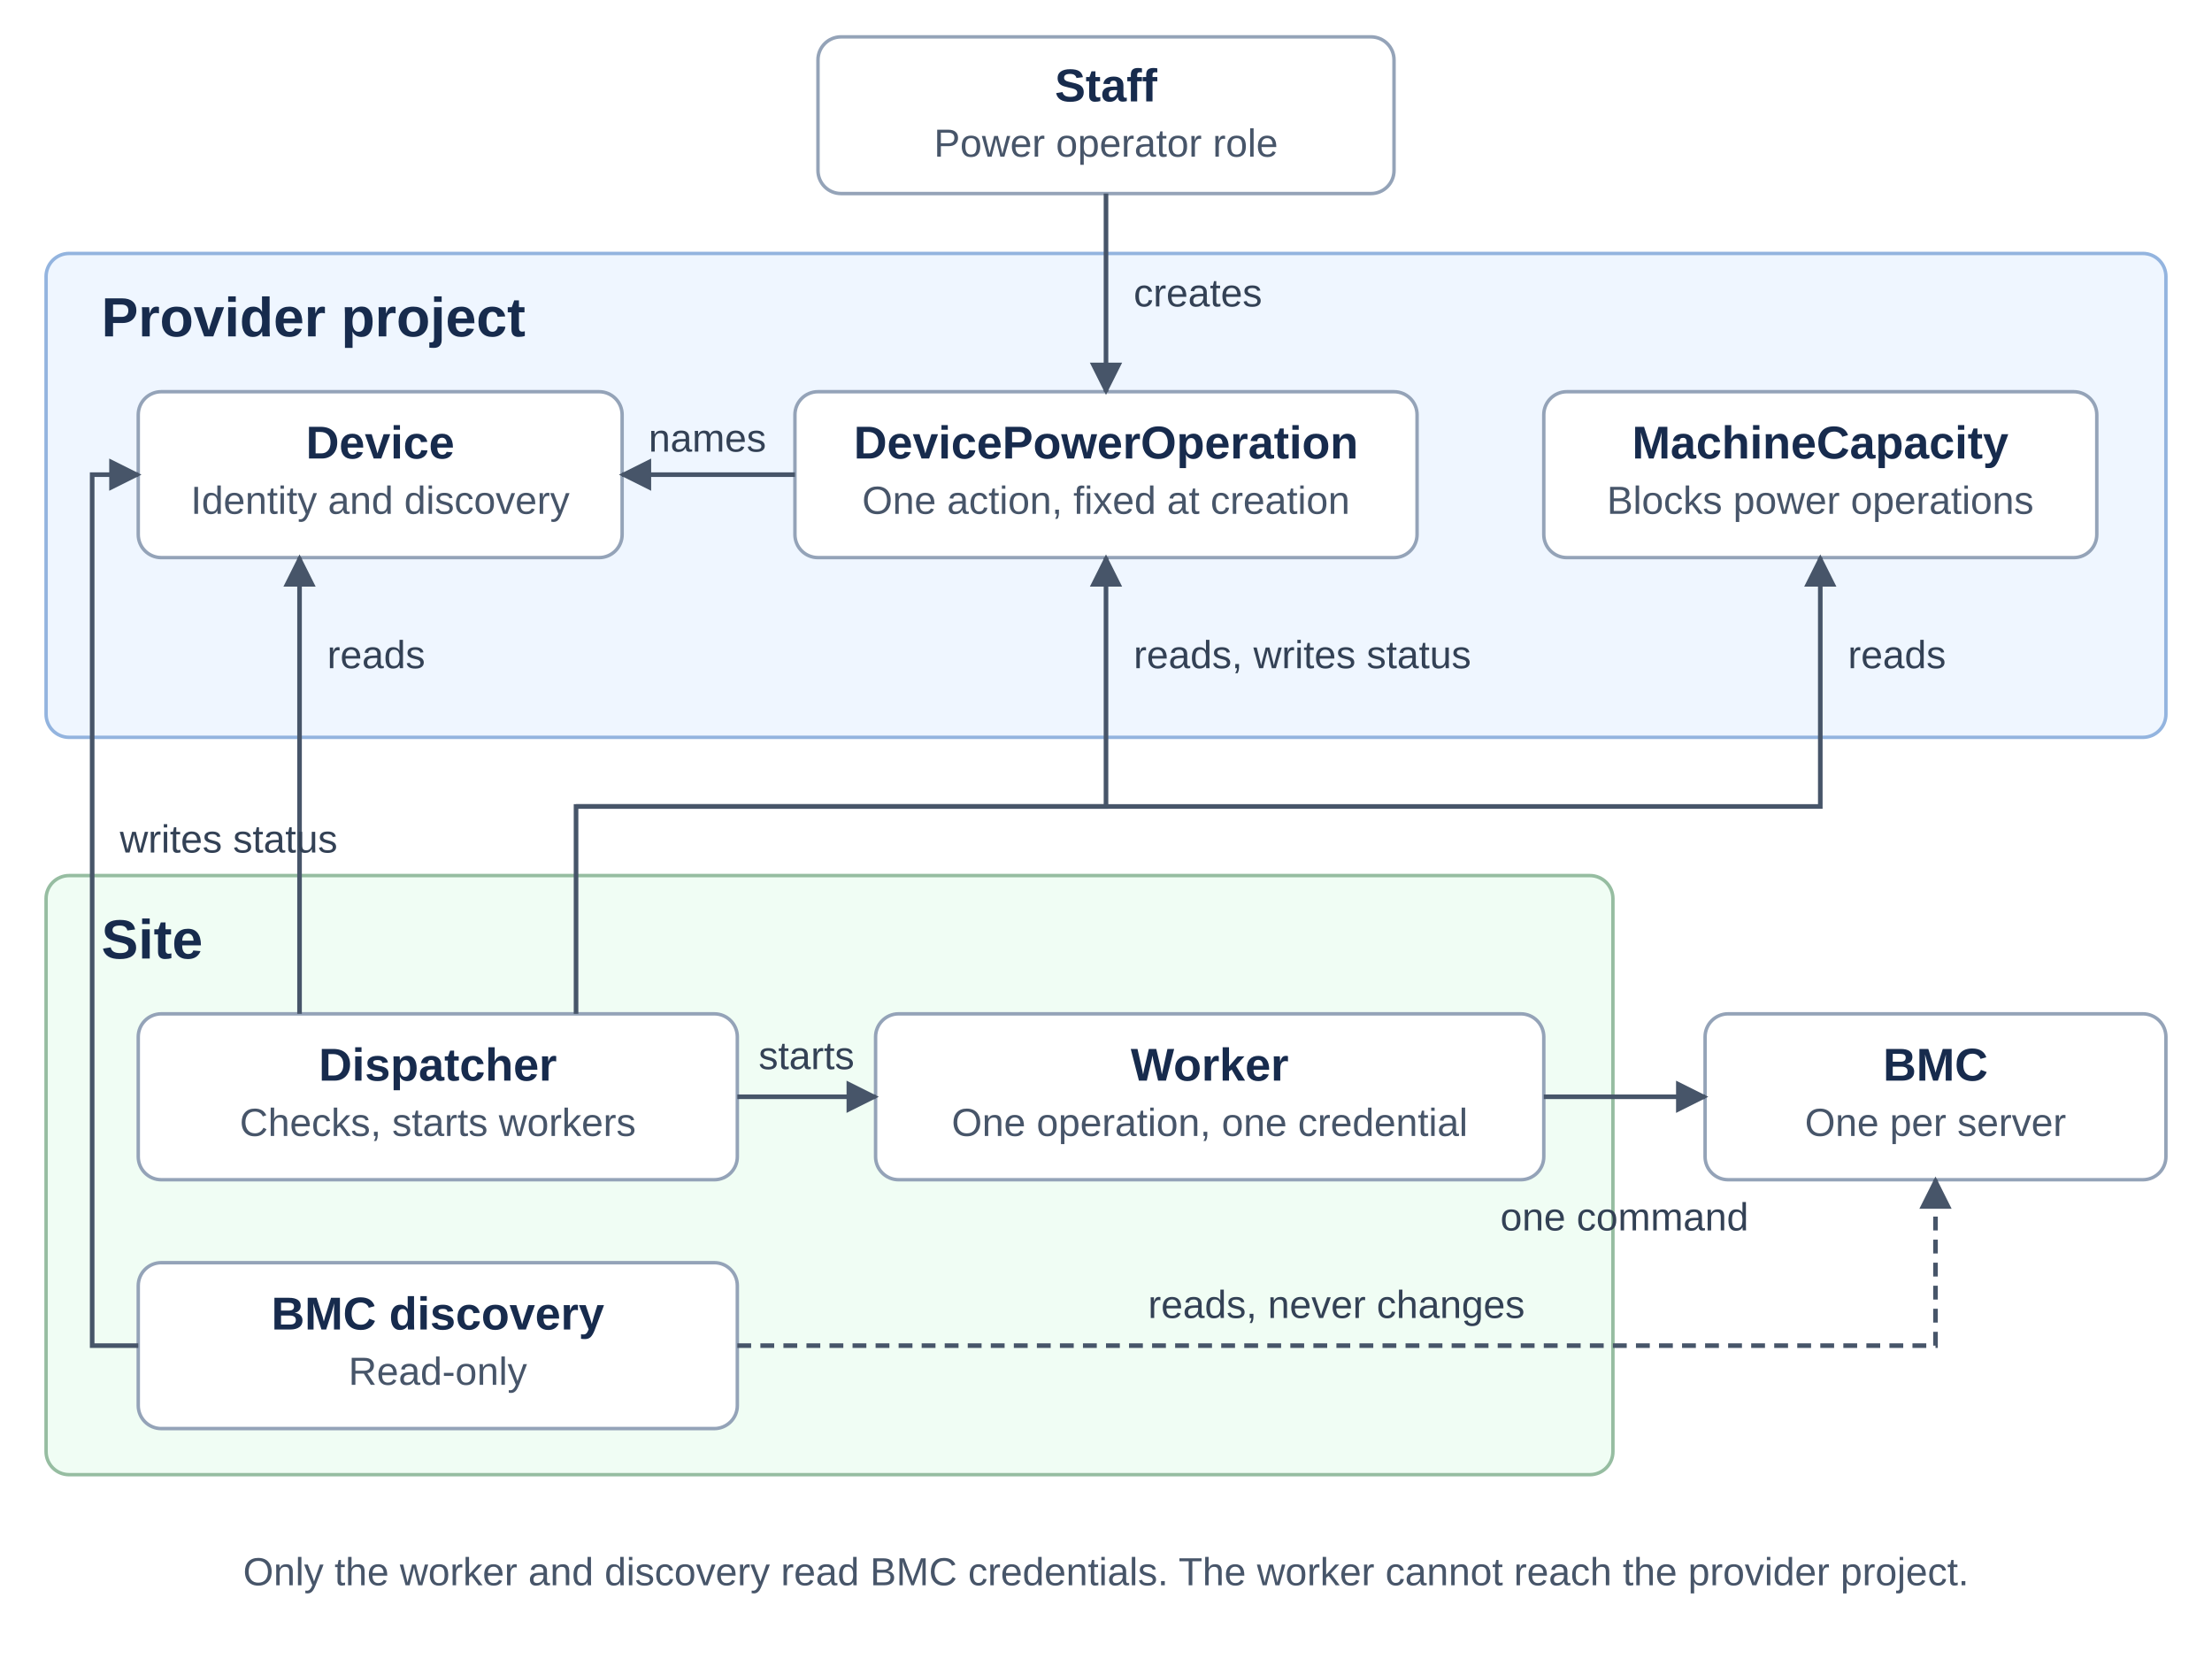
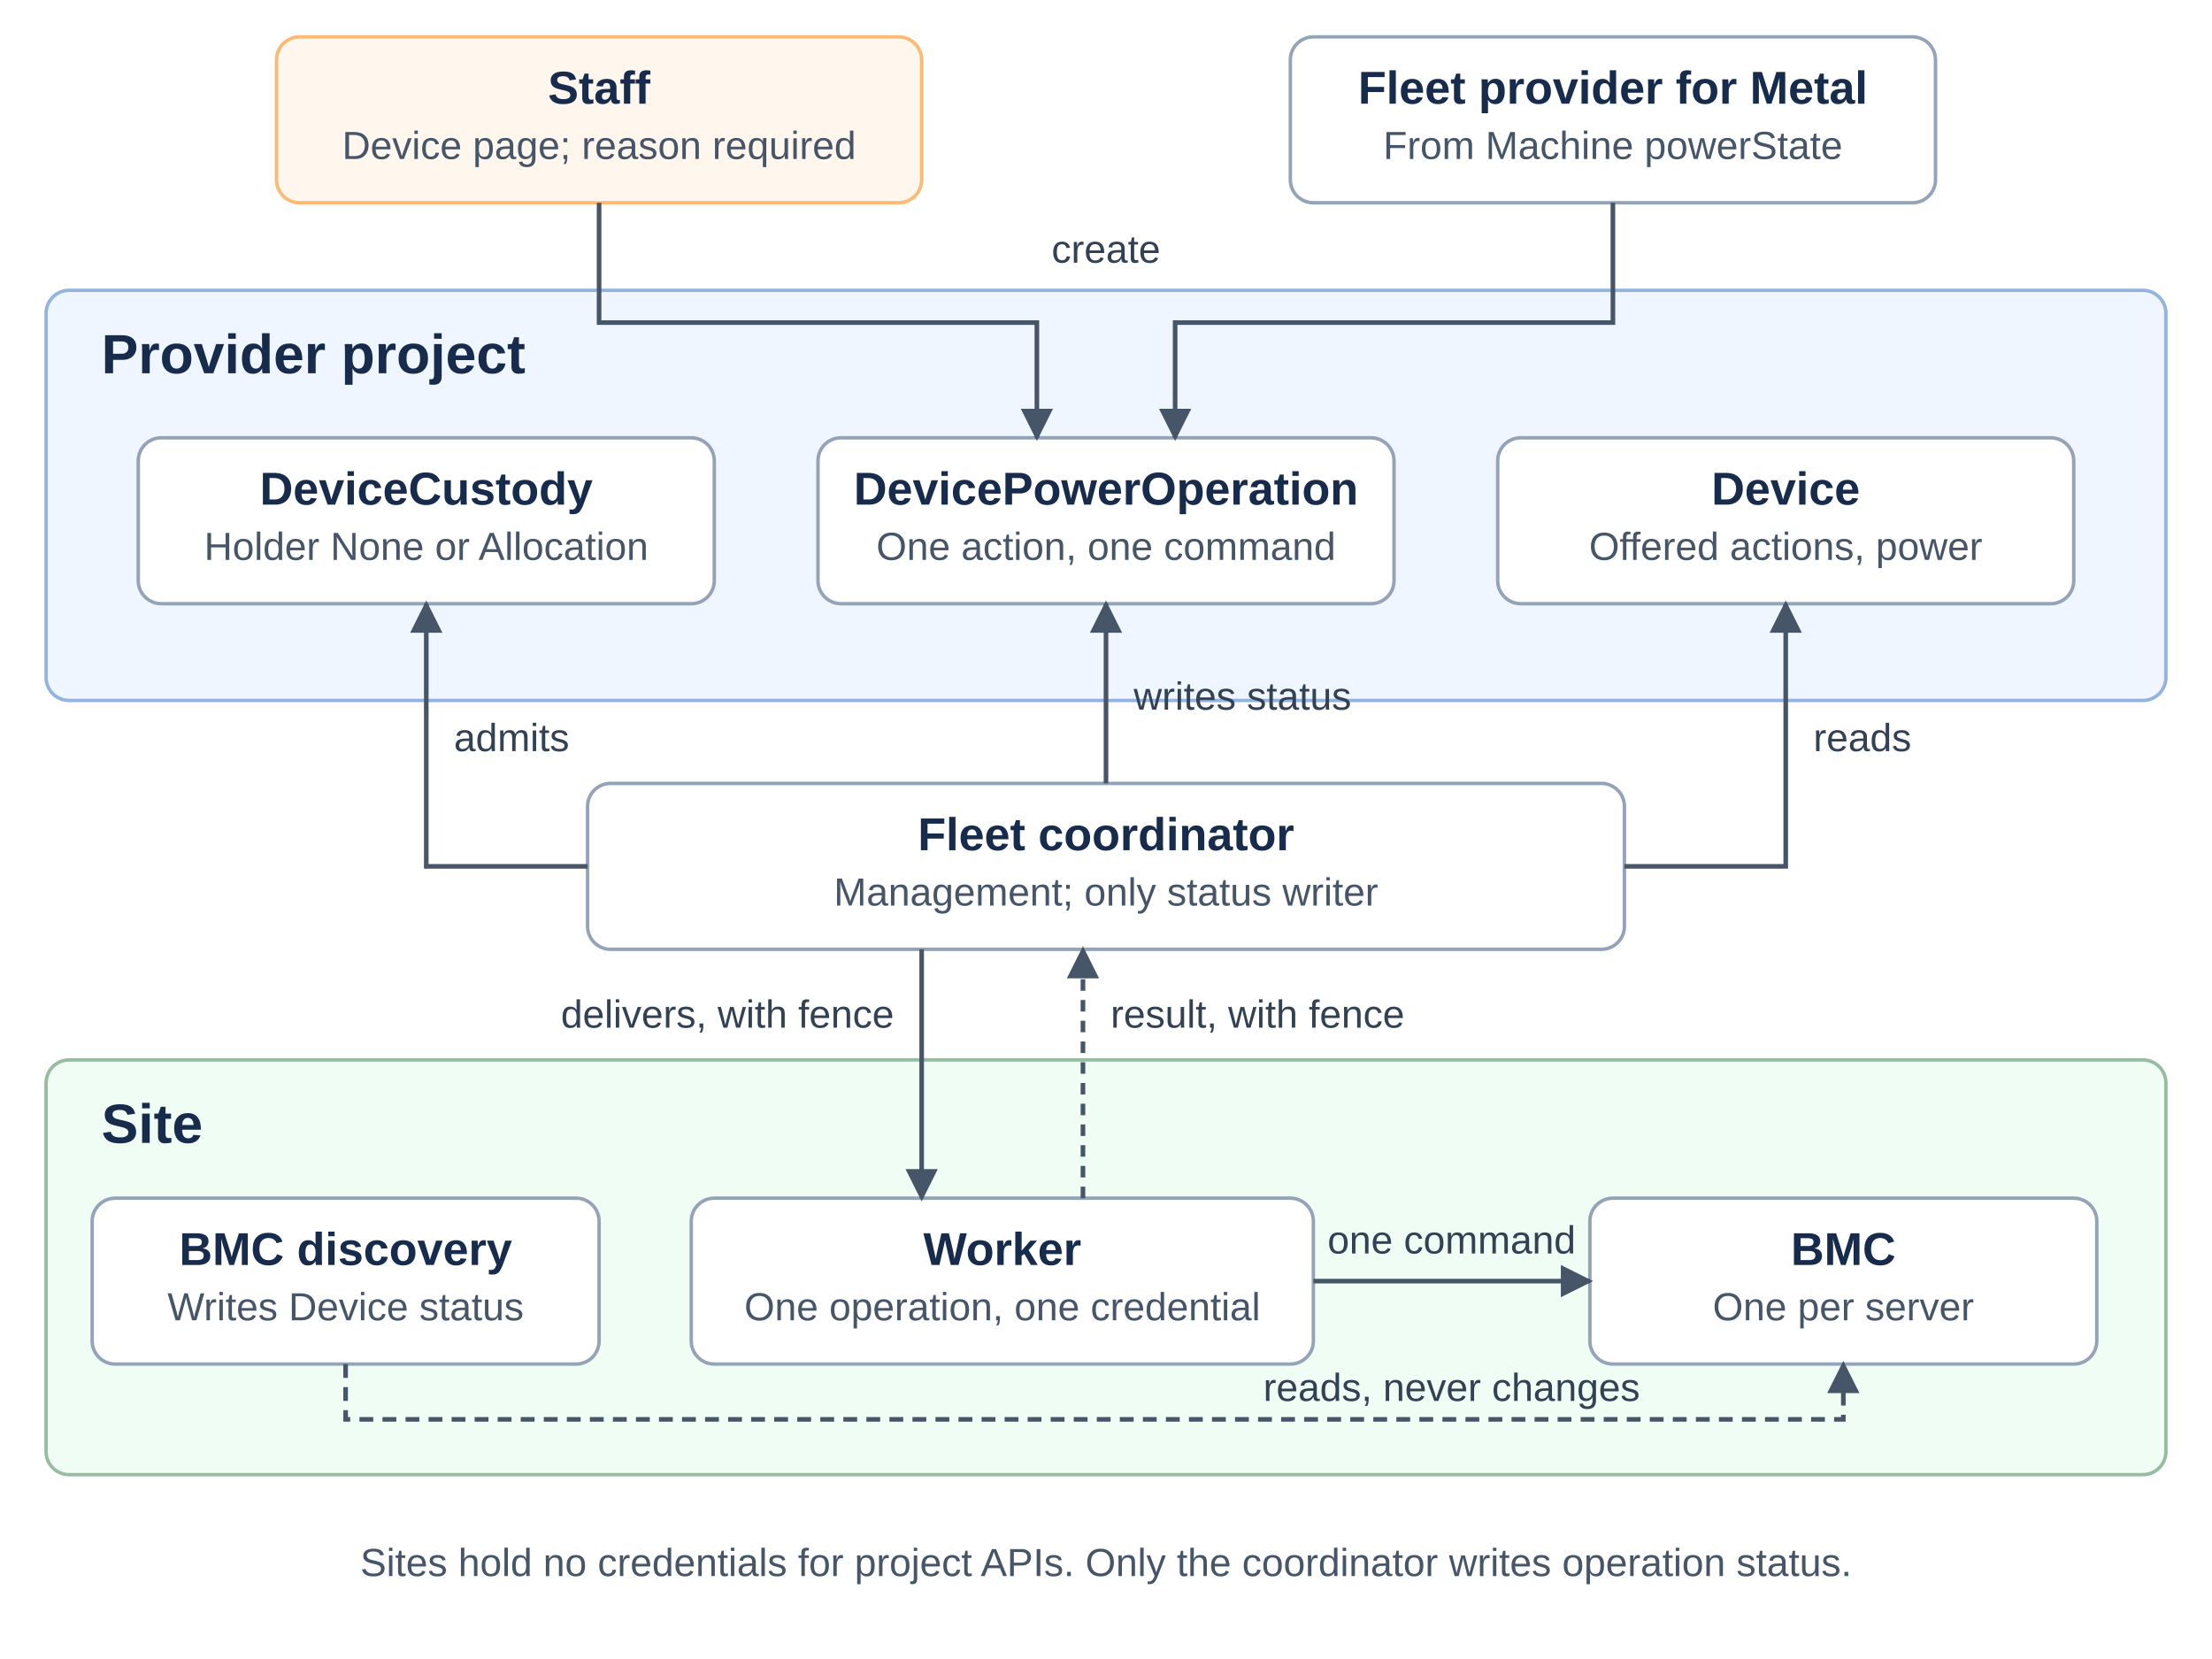
<svg xmlns="http://www.w3.org/2000/svg" width="960" height="720" viewBox="0 0 960 720" role="img" aria-labelledby="title description">
  <defs>
    <marker id="arrow" viewBox="0 0 10 10" refX="9" refY="5" markerWidth="7" markerHeight="7" orient="auto-start-reverse">
      <path d="M 0 0 L 10 5 L 0 10 z" fill="#475569" />
    </marker>
  </defs>
  <style>text { font-family: Arial, Helvetica, sans-serif; fill: #172b4d; } .heading { font-size: 24px; font-weight: 700; } .label { font-size: 20px; font-weight: 700; } .detail { font-size: 17px; fill: #475569; } .edge { font-size: 17px; fill: #334155; } .line { fill: none; stroke: #475569; stroke-width: 2; marker-end: url(#arrow); }</style>
  <rect width="960" height="720" fill="white" />
-   <rect x="355" y="16" width="250" height="68" rx="10" fill="#ffffff" stroke="#94a3b8" stroke-width="1.5" />
-   <text x="480" y="44" class="label" text-anchor="middle">Staff</text>
-   <text x="480" y="68" class="detail" text-anchor="middle">Power operator role</text>
-   <rect x="20" y="110" width="920" height="210" rx="10" fill="#eff6ff" stroke="#93b4df" stroke-width="1.5" />
-   <text x="44" y="146" class="heading" text-anchor="start">Provider project</text>
-   <rect x="60" y="170" width="210" height="72" rx="10" fill="#ffffff" stroke="#94a3b8" stroke-width="1.5" />
-   <text x="165" y="199" class="label" text-anchor="middle">Device</text>
-   <text x="165" y="223" class="detail" text-anchor="middle">Identity and discovery</text>
-   <rect x="345" y="170" width="270" height="72" rx="10" fill="#ffffff" stroke="#94a3b8" stroke-width="1.5" />
-   <text x="480" y="199" class="label" text-anchor="middle">DevicePowerOperation</text>
-   <text x="480" y="223" class="detail" text-anchor="middle">One action, fixed at creation</text>
-   <rect x="670" y="170" width="240" height="72" rx="10" fill="#ffffff" stroke="#94a3b8" stroke-width="1.5" />
-   <text x="790" y="199" class="label" text-anchor="middle">MachineCapacity</text>
-   <text x="790" y="223" class="detail" text-anchor="middle">Blocks power operations</text>
-   <path d="M 480 84 L 480 170" class="line" />
-   <text x="492" y="133" class="edge" text-anchor="start">creates</text>
-   <path d="M 345 206 L 270 206" class="line" />
-   <text x="307" y="196" class="edge" text-anchor="middle">names</text>
-   <rect x="20" y="380" width="680" height="260" rx="10" fill="#f0fdf4" stroke="#96bda1" stroke-width="1.5" />
-   <text x="44" y="416" class="heading" text-anchor="start">Site</text>
-   <rect x="60" y="440" width="260" height="72" rx="10" fill="#ffffff" stroke="#94a3b8" stroke-width="1.5" />
-   <text x="190" y="469" class="label" text-anchor="middle">Dispatcher</text>
-   <text x="190" y="493" class="detail" text-anchor="middle">Checks, starts workers</text>
-   <rect x="380" y="440" width="290" height="72" rx="10" fill="#ffffff" stroke="#94a3b8" stroke-width="1.5" />
-   <text x="525" y="469" class="label" text-anchor="middle">Worker</text>
-   <text x="525" y="493" class="detail" text-anchor="middle">One operation, one credential</text>
-   <rect x="60" y="548" width="260" height="72" rx="10" fill="#ffffff" stroke="#94a3b8" stroke-width="1.5" />
-   <text x="190" y="577" class="label" text-anchor="middle">BMC discovery</text>
-   <text x="190" y="601" class="detail" text-anchor="middle">Read-only</text>
-   <rect x="740" y="440" width="200" height="72" rx="10" fill="#ffffff" stroke="#94a3b8" stroke-width="1.5" />
-   <text x="840" y="469" class="label" text-anchor="middle">BMC</text>
-   <text x="840" y="493" class="detail" text-anchor="middle">One per server</text>
-   <path d="M 250 440 L 250 350 L 480 350 L 480 242" class="line" />
-   <text x="492" y="290" class="edge" text-anchor="start">reads, writes status</text>
-   <path d="M 130 440 L 130 242" class="line" />
-   <text x="142" y="290" class="edge" text-anchor="start">reads</text>
-   <path d="M 250 350 L 790 350 L 790 242" class="line" />
-   <text x="802" y="290" class="edge" text-anchor="start">reads</text>
-   <path d="M 60 584 L 40 584 L 40 206 L 60 206" class="line" />
-   <text x="52" y="370" class="edge" text-anchor="start">writes status</text>
-   <path d="M 320 476 L 380 476" class="line" />
-   <text x="350" y="464" class="edge" text-anchor="middle">starts</text>
-   <path d="M 670 476 L 740 476" class="line" />
-   <text x="705" y="534" class="edge" text-anchor="middle">one command</text>
-   <path d="M 320 584 L 840 584 L 840 512" class="line" stroke-dasharray="6 4" />
-   <text x="580" y="572" class="edge" text-anchor="middle">reads, never changes</text>
-   <text x="480" y="688" class="detail" text-anchor="middle">Only the worker and discovery read BMC credentials. The worker cannot reach the provider project.</text>
+   <rect x="120" y="16" width="280" height="72" rx="10" fill="#fff7ed" stroke="#fdba74" stroke-width="1.5" />
+   <text x="260" y="45" class="label" text-anchor="middle">Staff</text>
+   <text x="260" y="69" class="detail" text-anchor="middle">Device page; reason required</text>
+   <rect x="560" y="16" width="280" height="72" rx="10" fill="#ffffff" stroke="#94a3b8" stroke-width="1.5" />
+   <text x="700" y="45" class="label" text-anchor="middle">Fleet provider for Metal</text>
+   <text x="700" y="69" class="detail" text-anchor="middle">From Machine powerState</text>
+   <rect x="20" y="126" width="920" height="178" rx="10" fill="#eff6ff" stroke="#93b4df" stroke-width="1.5" />
+   <text x="44" y="162" class="heading" text-anchor="start">Provider project</text>
+   <rect x="60" y="190" width="250" height="72" rx="10" fill="#ffffff" stroke="#94a3b8" stroke-width="1.5" />
+   <text x="185" y="219" class="label" text-anchor="middle">DeviceCustody</text>
+   <text x="185" y="243" class="detail" text-anchor="middle">Holder None or Allocation</text>
+   <rect x="355" y="190" width="250" height="72" rx="10" fill="#ffffff" stroke="#94a3b8" stroke-width="1.5" />
+   <text x="480" y="219" class="label" text-anchor="middle">DevicePowerOperation</text>
+   <text x="480" y="243" class="detail" text-anchor="middle">One action, one command</text>
+   <rect x="650" y="190" width="250" height="72" rx="10" fill="#ffffff" stroke="#94a3b8" stroke-width="1.5" />
+   <text x="775" y="219" class="label" text-anchor="middle">Device</text>
+   <text x="775" y="243" class="detail" text-anchor="middle">Offered actions, power</text>
+   <path d="M 260 88 L 260 140 L 450 140 L 450 190" class="line" />
+   <path d="M 700 88 L 700 140 L 510 140 L 510 190" class="line" />
+   <text x="480" y="114" class="edge" text-anchor="middle">create</text>
+   <rect x="255" y="340" width="450" height="72" rx="10" fill="#ffffff" stroke="#94a3b8" stroke-width="1.5" />
+   <text x="480" y="369" class="label" text-anchor="middle">Fleet coordinator</text>
+   <text x="480" y="393" class="detail" text-anchor="middle">Management; only status writer</text>
+   <path d="M 480 340 L 480 262" class="line" />
+   <text x="492" y="308" class="edge" text-anchor="start">writes status</text>
+   <path d="M 255 376 L 185 376 L 185 262" class="line" />
+   <text x="197" y="326" class="edge" text-anchor="start">admits</text>
+   <path d="M 705 376 L 775 376 L 775 262" class="line" />
+   <text x="787" y="326" class="edge" text-anchor="start">reads</text>
+   <rect x="20" y="460" width="920" height="180" rx="10" fill="#f0fdf4" stroke="#96bda1" stroke-width="1.5" />
+   <text x="44" y="496" class="heading" text-anchor="start">Site</text>
+   <rect x="300" y="520" width="270" height="72" rx="10" fill="#ffffff" stroke="#94a3b8" stroke-width="1.5" />
+   <text x="435" y="549" class="label" text-anchor="middle">Worker</text>
+   <text x="435" y="573" class="detail" text-anchor="middle">One operation, one credential</text>
+   <rect x="690" y="520" width="220" height="72" rx="10" fill="#ffffff" stroke="#94a3b8" stroke-width="1.5" />
+   <text x="800" y="549" class="label" text-anchor="middle">BMC</text>
+   <text x="800" y="573" class="detail" text-anchor="middle">One per server</text>
+   <rect x="40" y="520" width="220" height="72" rx="10" fill="#ffffff" stroke="#94a3b8" stroke-width="1.5" />
+   <text x="150" y="549" class="label" text-anchor="middle">BMC discovery</text>
+   <text x="150" y="573" class="detail" text-anchor="middle">Writes Device status</text>
+   <path d="M 400 412 L 400 520" class="line" />
+   <text x="388" y="446" class="edge" text-anchor="end">delivers, with fence</text>
+   <path d="M 470 520 L 470 412" class="line" stroke-dasharray="5 4" />
+   <text x="482" y="446" class="edge" text-anchor="start">result, with fence</text>
+   <path d="M 570 556 L 690 556" class="line" />
+   <text x="630" y="544" class="edge" text-anchor="middle">one command</text>
+   <path d="M 150 592 L 150 616 L 800 616 L 800 592" class="line" stroke-dasharray="6 4" />
+   <text x="630" y="608" class="edge" text-anchor="middle">reads, never changes</text>
+   <text x="480" y="684" class="detail" text-anchor="middle">Sites hold no credentials for project APIs. Only the coordinator writes operation status.</text>
</svg>
